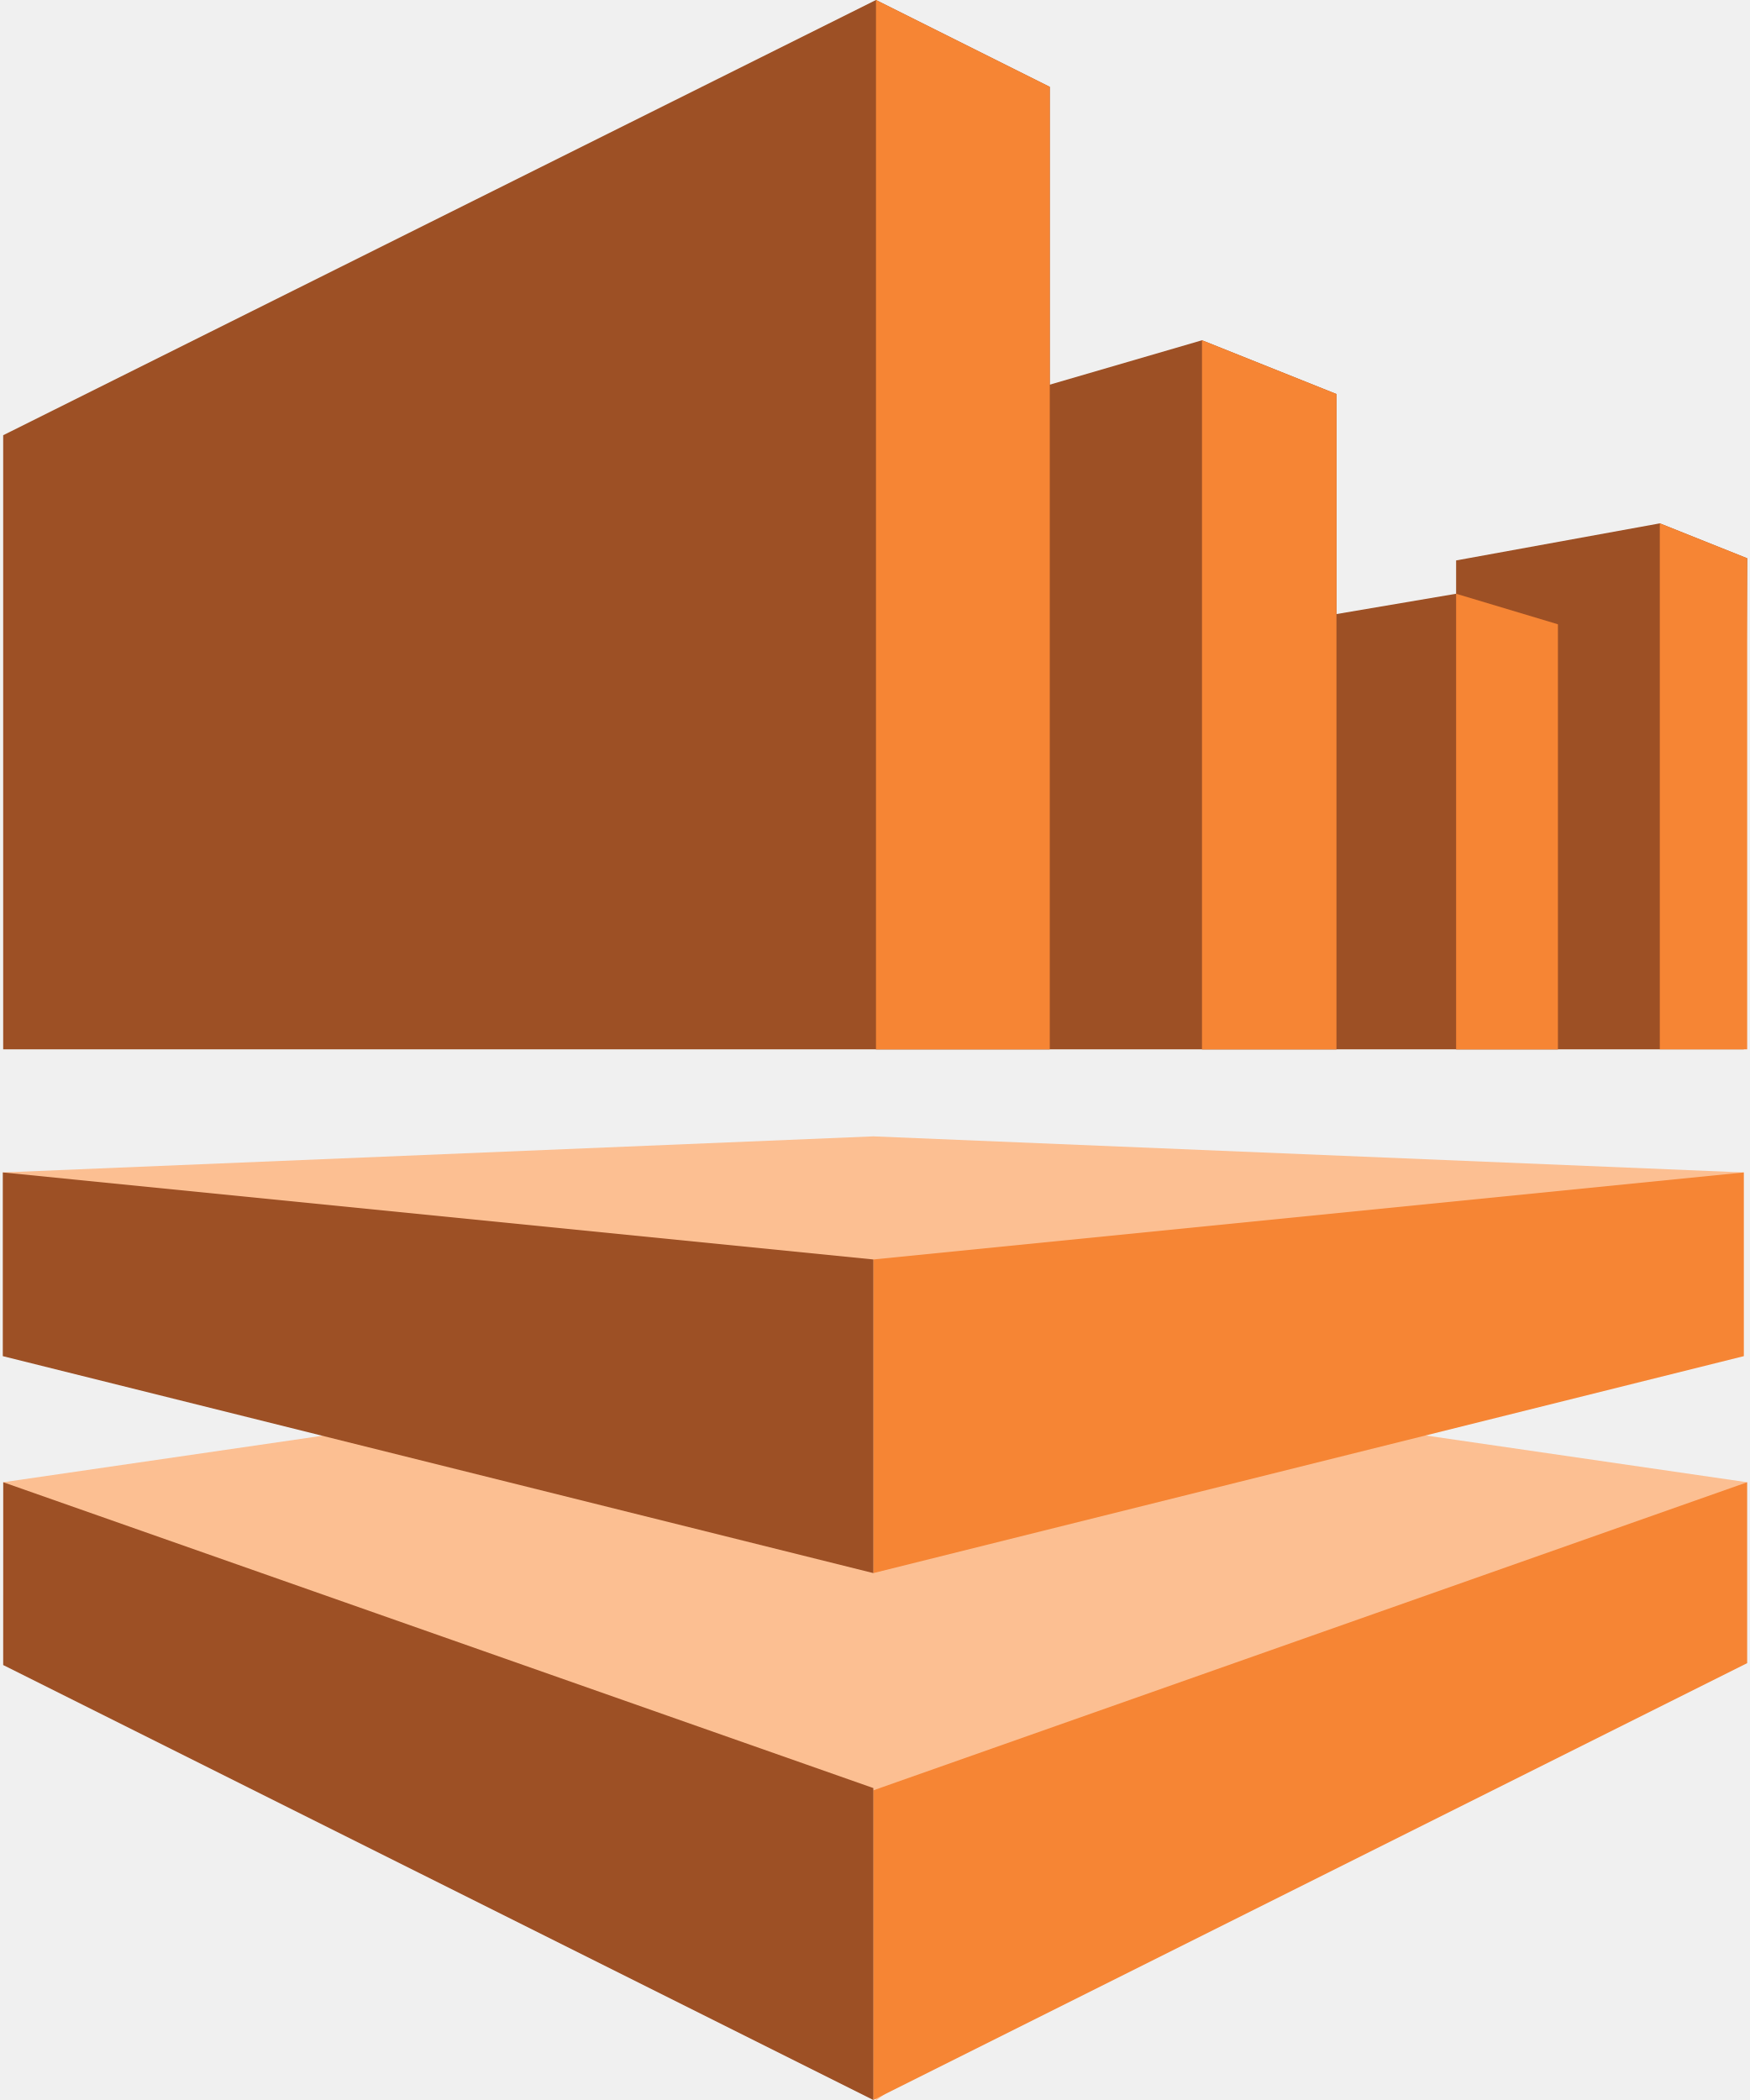
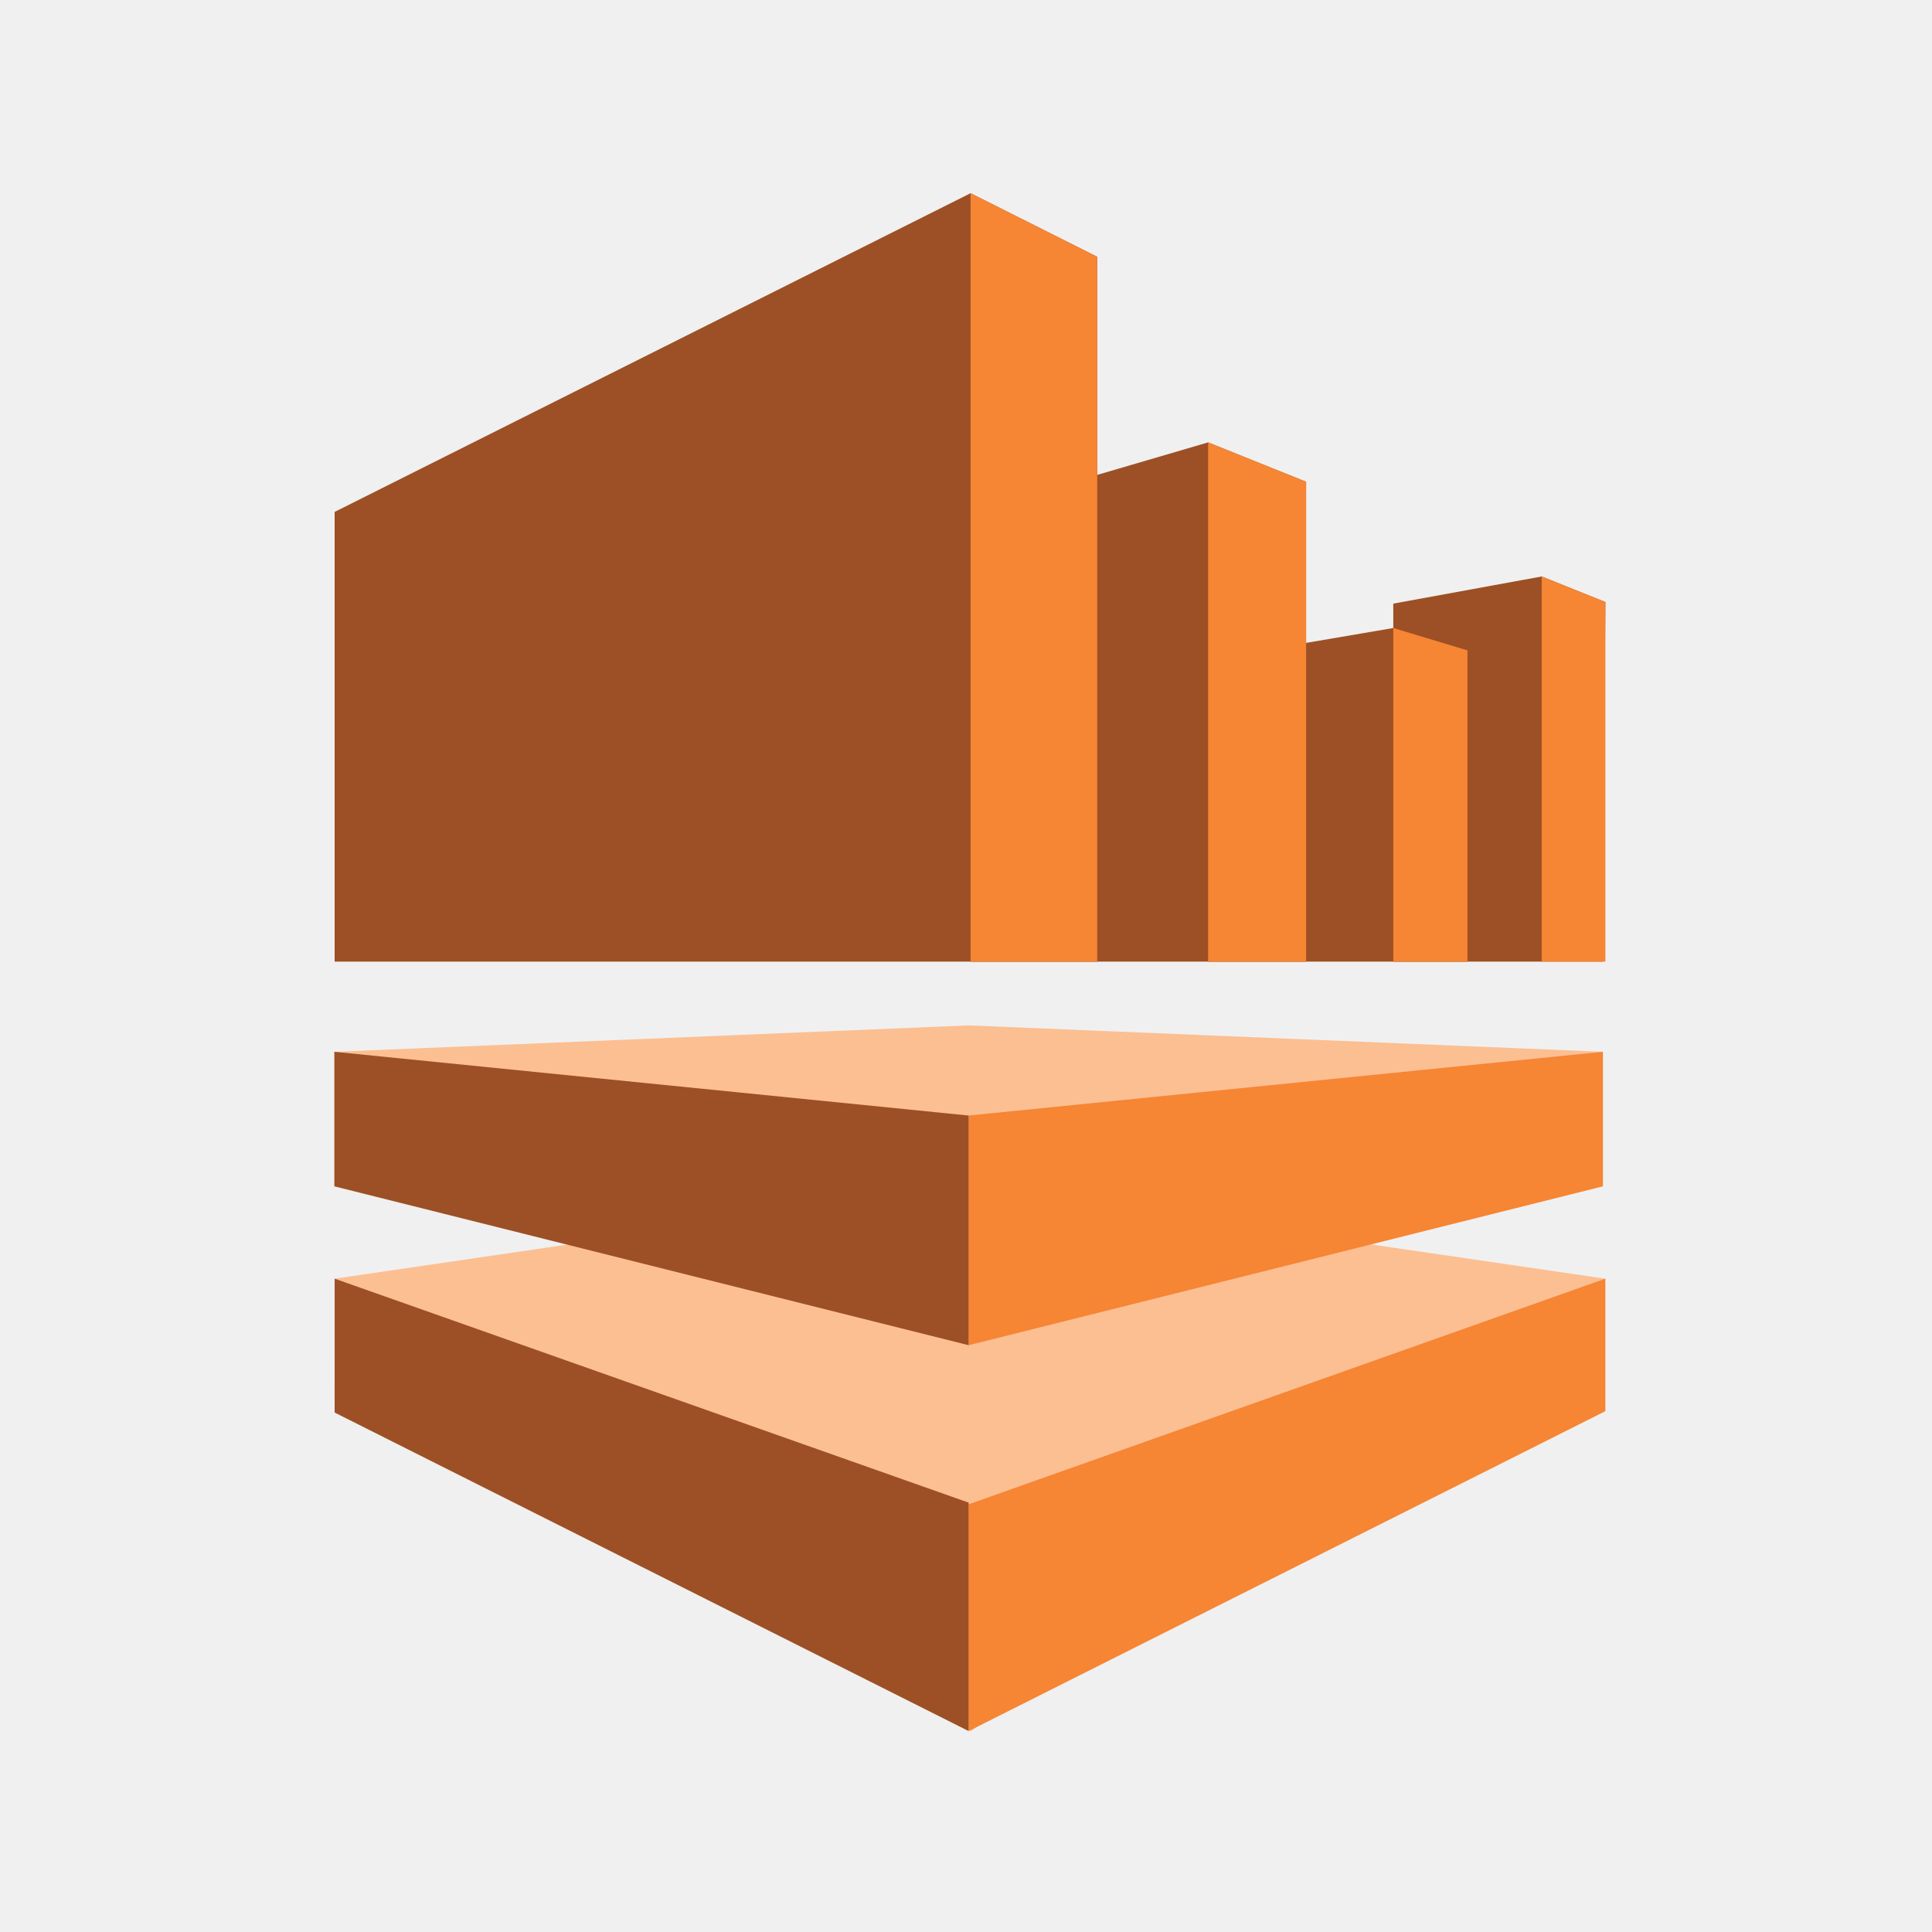
- <svg xmlns="http://www.w3.org/2000/svg" height="2500" viewBox="0 0 79.732 96" width="2083">
-   <g fill="none">
-     <path d="m0 53.597 39.79 18.316 39.788-18.316-39.789-1.649z" fill="#fcbf92" />
-     <path d="m39.911 0-39.893 19.896v28.073h47.836v-43.999z" fill="#9d5025" />
-     <path d="m.018 67.76 39.917 28.24 39.795-28.24-39.883-5.804z" fill="#fcbf92" />
-     <g fill="#9d5025">
-       <path d="m39.911 47.969h21.047v-29.956l-6.146-2.458-14.9 4.346z" />
-       <path d="m54.812 47.969h16.268v-19.43l-4.653-1.396-11.615 1.972z" />
-       <path d="m66.427 25.62v22.349h13.15l.155-22.448-3.995-1.596z" />
-     </g>
-     <path d="m39.911 0v47.969h7.943v-43.999zm21.047 18.013-6.146-2.458v32.414h6.146zm10.122 10.526-4.653-1.396v20.827h4.653zm4.657 19.43h3.994v-22.449l-3.994-1.596zm-35.947 9.607v14.337l39.788-9.918v-8.398zm0 24.268v14.156l39.94-19.97v-8.27z" fill="#f68534" />
-     <path d="m.018 76.116 39.772 19.884v-14.26l-39.77-13.981zm-.018-14.121 39.79 9.918v-14.337l-39.79-3.98z" fill="#9d5025" />
+ <svg xmlns="http://www.w3.org/2000/svg" width="250" height="250" fill="none">
+   <g clip-path="url(#a)">
+     <path fill="#FCBF92" d="m43.263 136.102 82.08 37.968 82.076-37.968-82.078-3.418-82.078 3.418Z" />
+     <path fill="#9D5025" d="M125.593 25 43.3 66.243v58.193h98.678V33.229L125.593 25Z" />
+     <path fill="#FCBF92" d="M43.3 165.461 125.642 224l82.091-58.539-82.272-12.031-82.16 12.031Z" />
+     <path fill="#9D5025" d="M125.593 124.436h43.416V62.339l-12.678-5.095-30.736 9.01-.002 58.182Z" />
+     <path fill="#9D5025" d="M156.331 124.436h33.558V84.159l-9.598-2.894-23.96 4.088v39.083Z" />
+     <path fill="#9D5025" d="M180.291 78.108v46.328h27.126l.32-46.533-8.241-3.308-19.205 3.513Z" />
+     <path fill="#F68534" d="M125.593 25v99.436h16.385V33.229L125.593 25Zm43.416 37.34-12.678-5.096v67.192h12.678V62.339Zm20.88 21.819-9.598-2.894v43.173h9.598V84.159Zm9.607 40.277h8.239V77.901l-8.239-3.308v49.843Zm-74.153 19.914v29.72l82.076-20.56v-17.408l-82.076 8.248Zm0 50.306V224l82.39-41.396v-17.143l-82.39 29.195Z" />
+     <path fill="#9D5025" d="M43.3 182.782 125.343 224v-29.56l-82.039-28.981-.004 17.323Zm-.037-29.271 82.08 20.559v-29.72l-82.08-8.25v17.411Z" />
  </g>
+   <defs>
+     <clipPath id="a">
+       <path fill="#fff" d="M43 25h165v199H43z" />
+     </clipPath>
+   </defs>
</svg>
